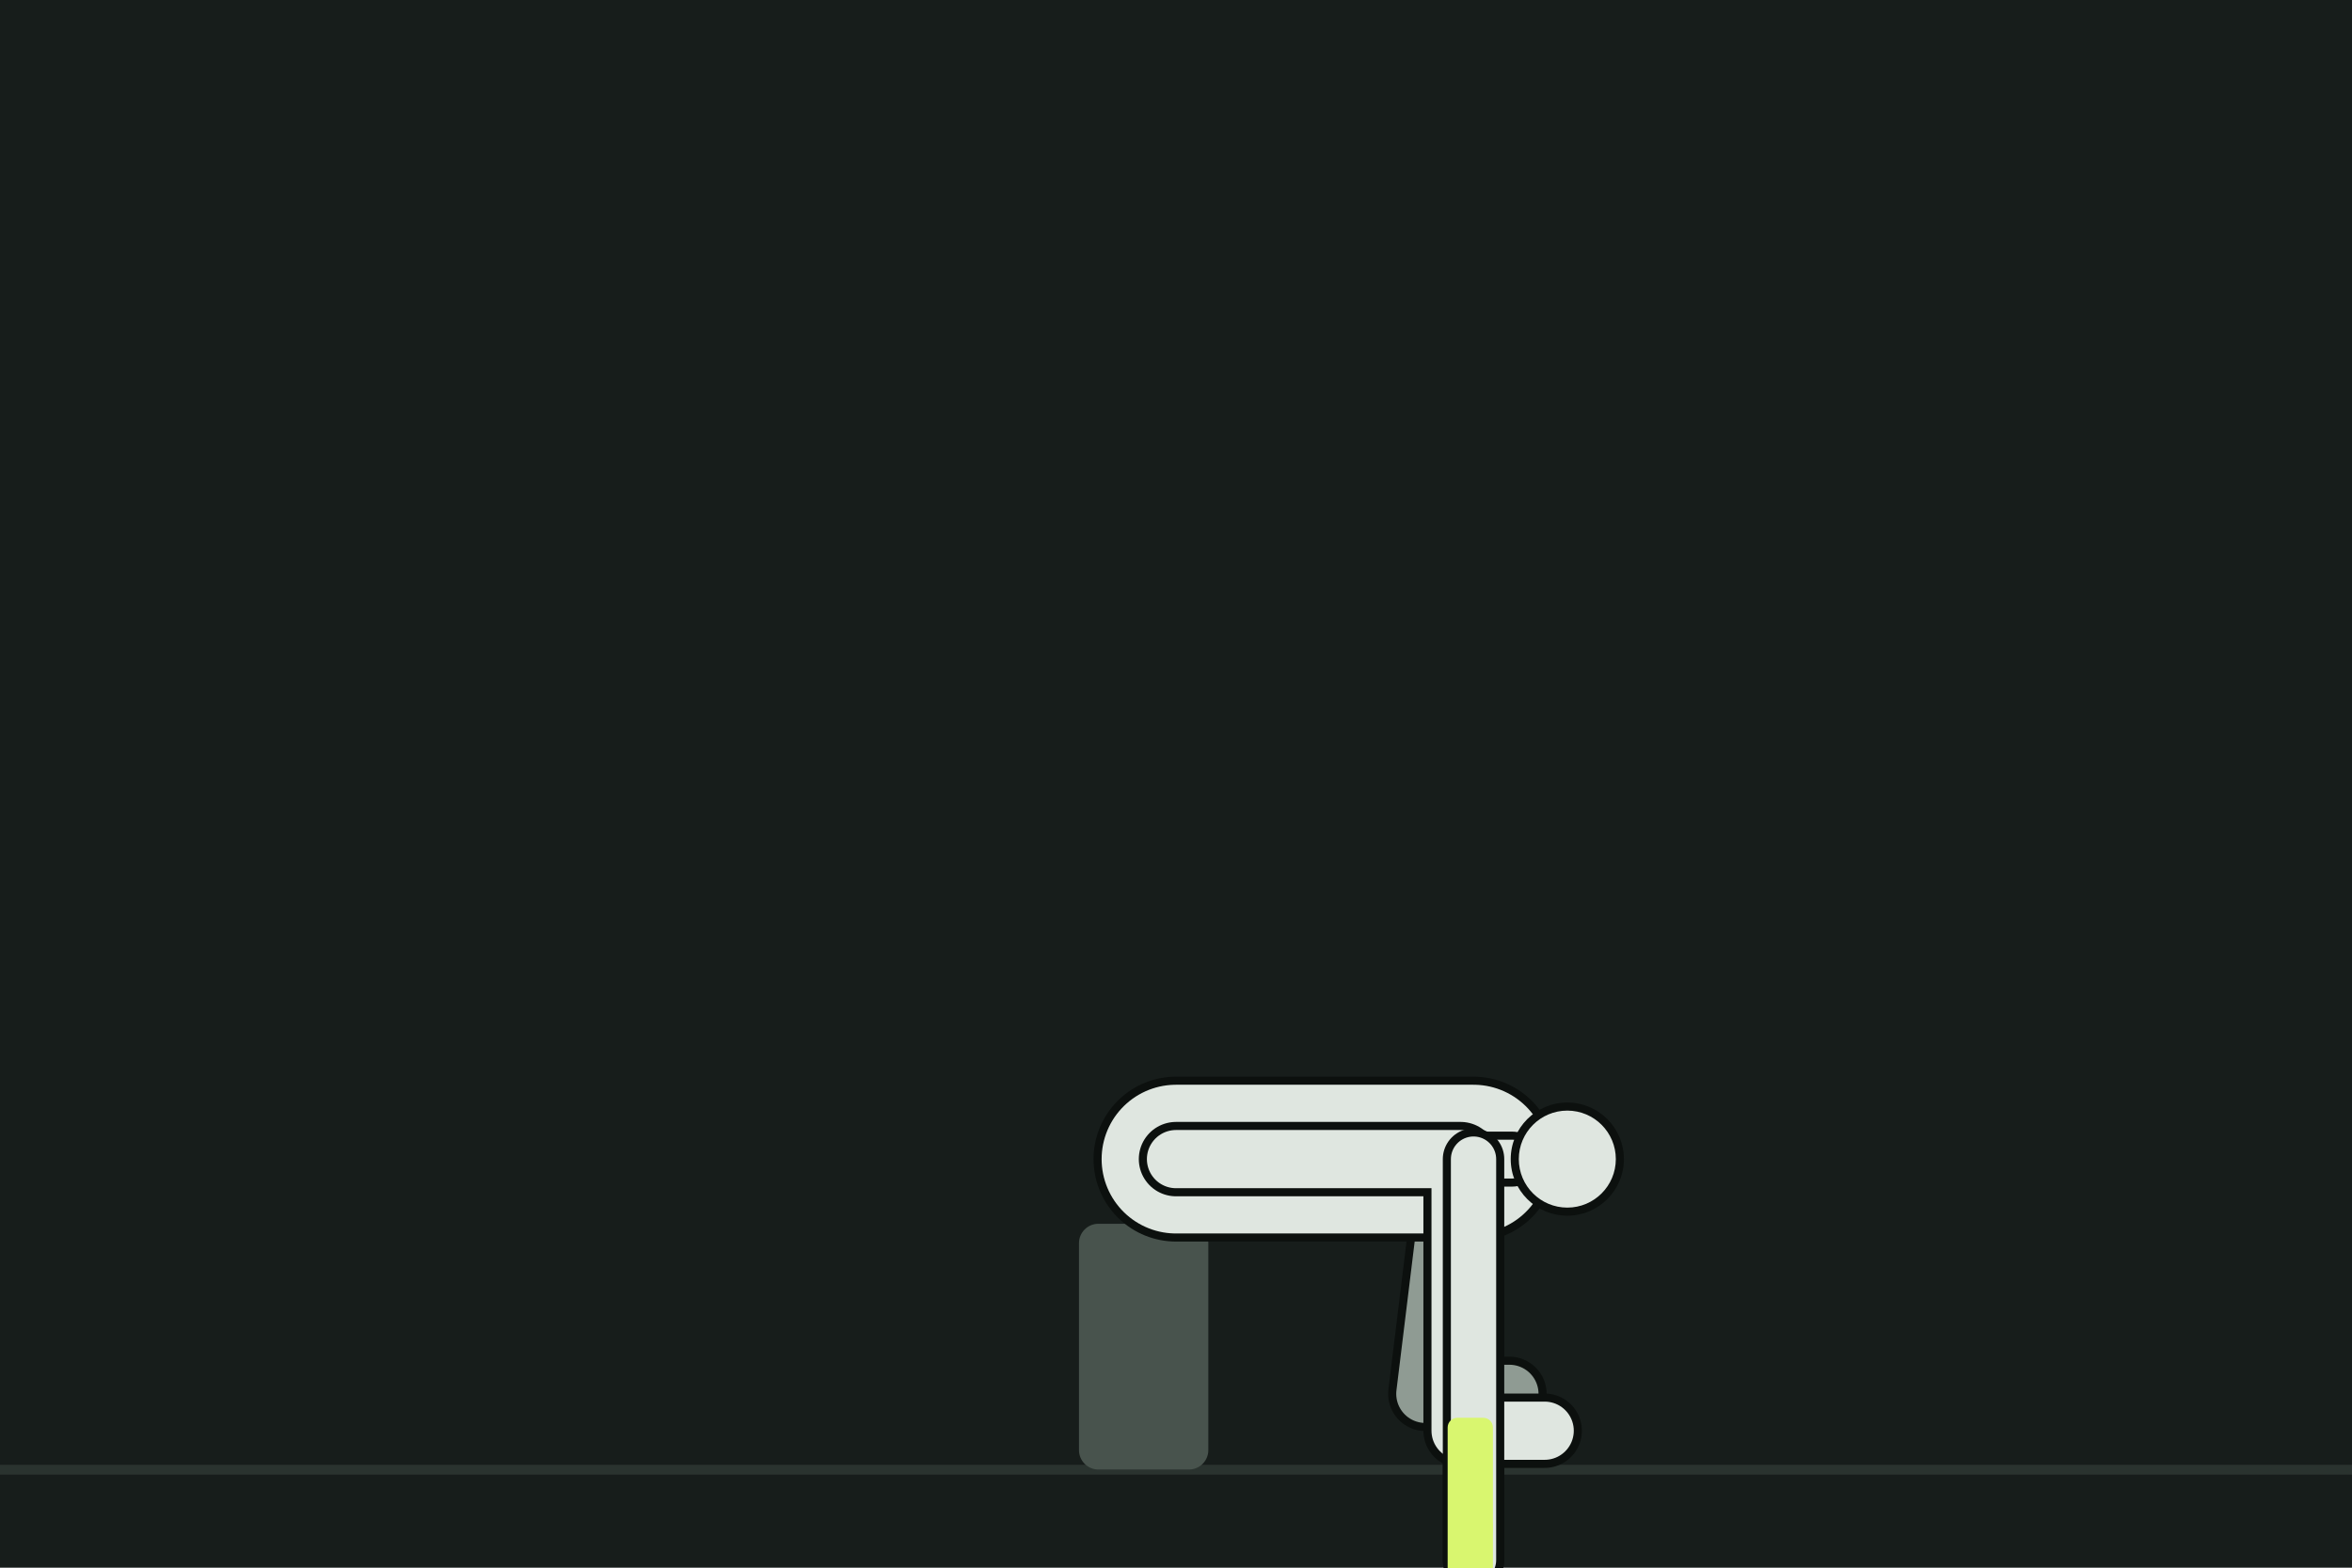
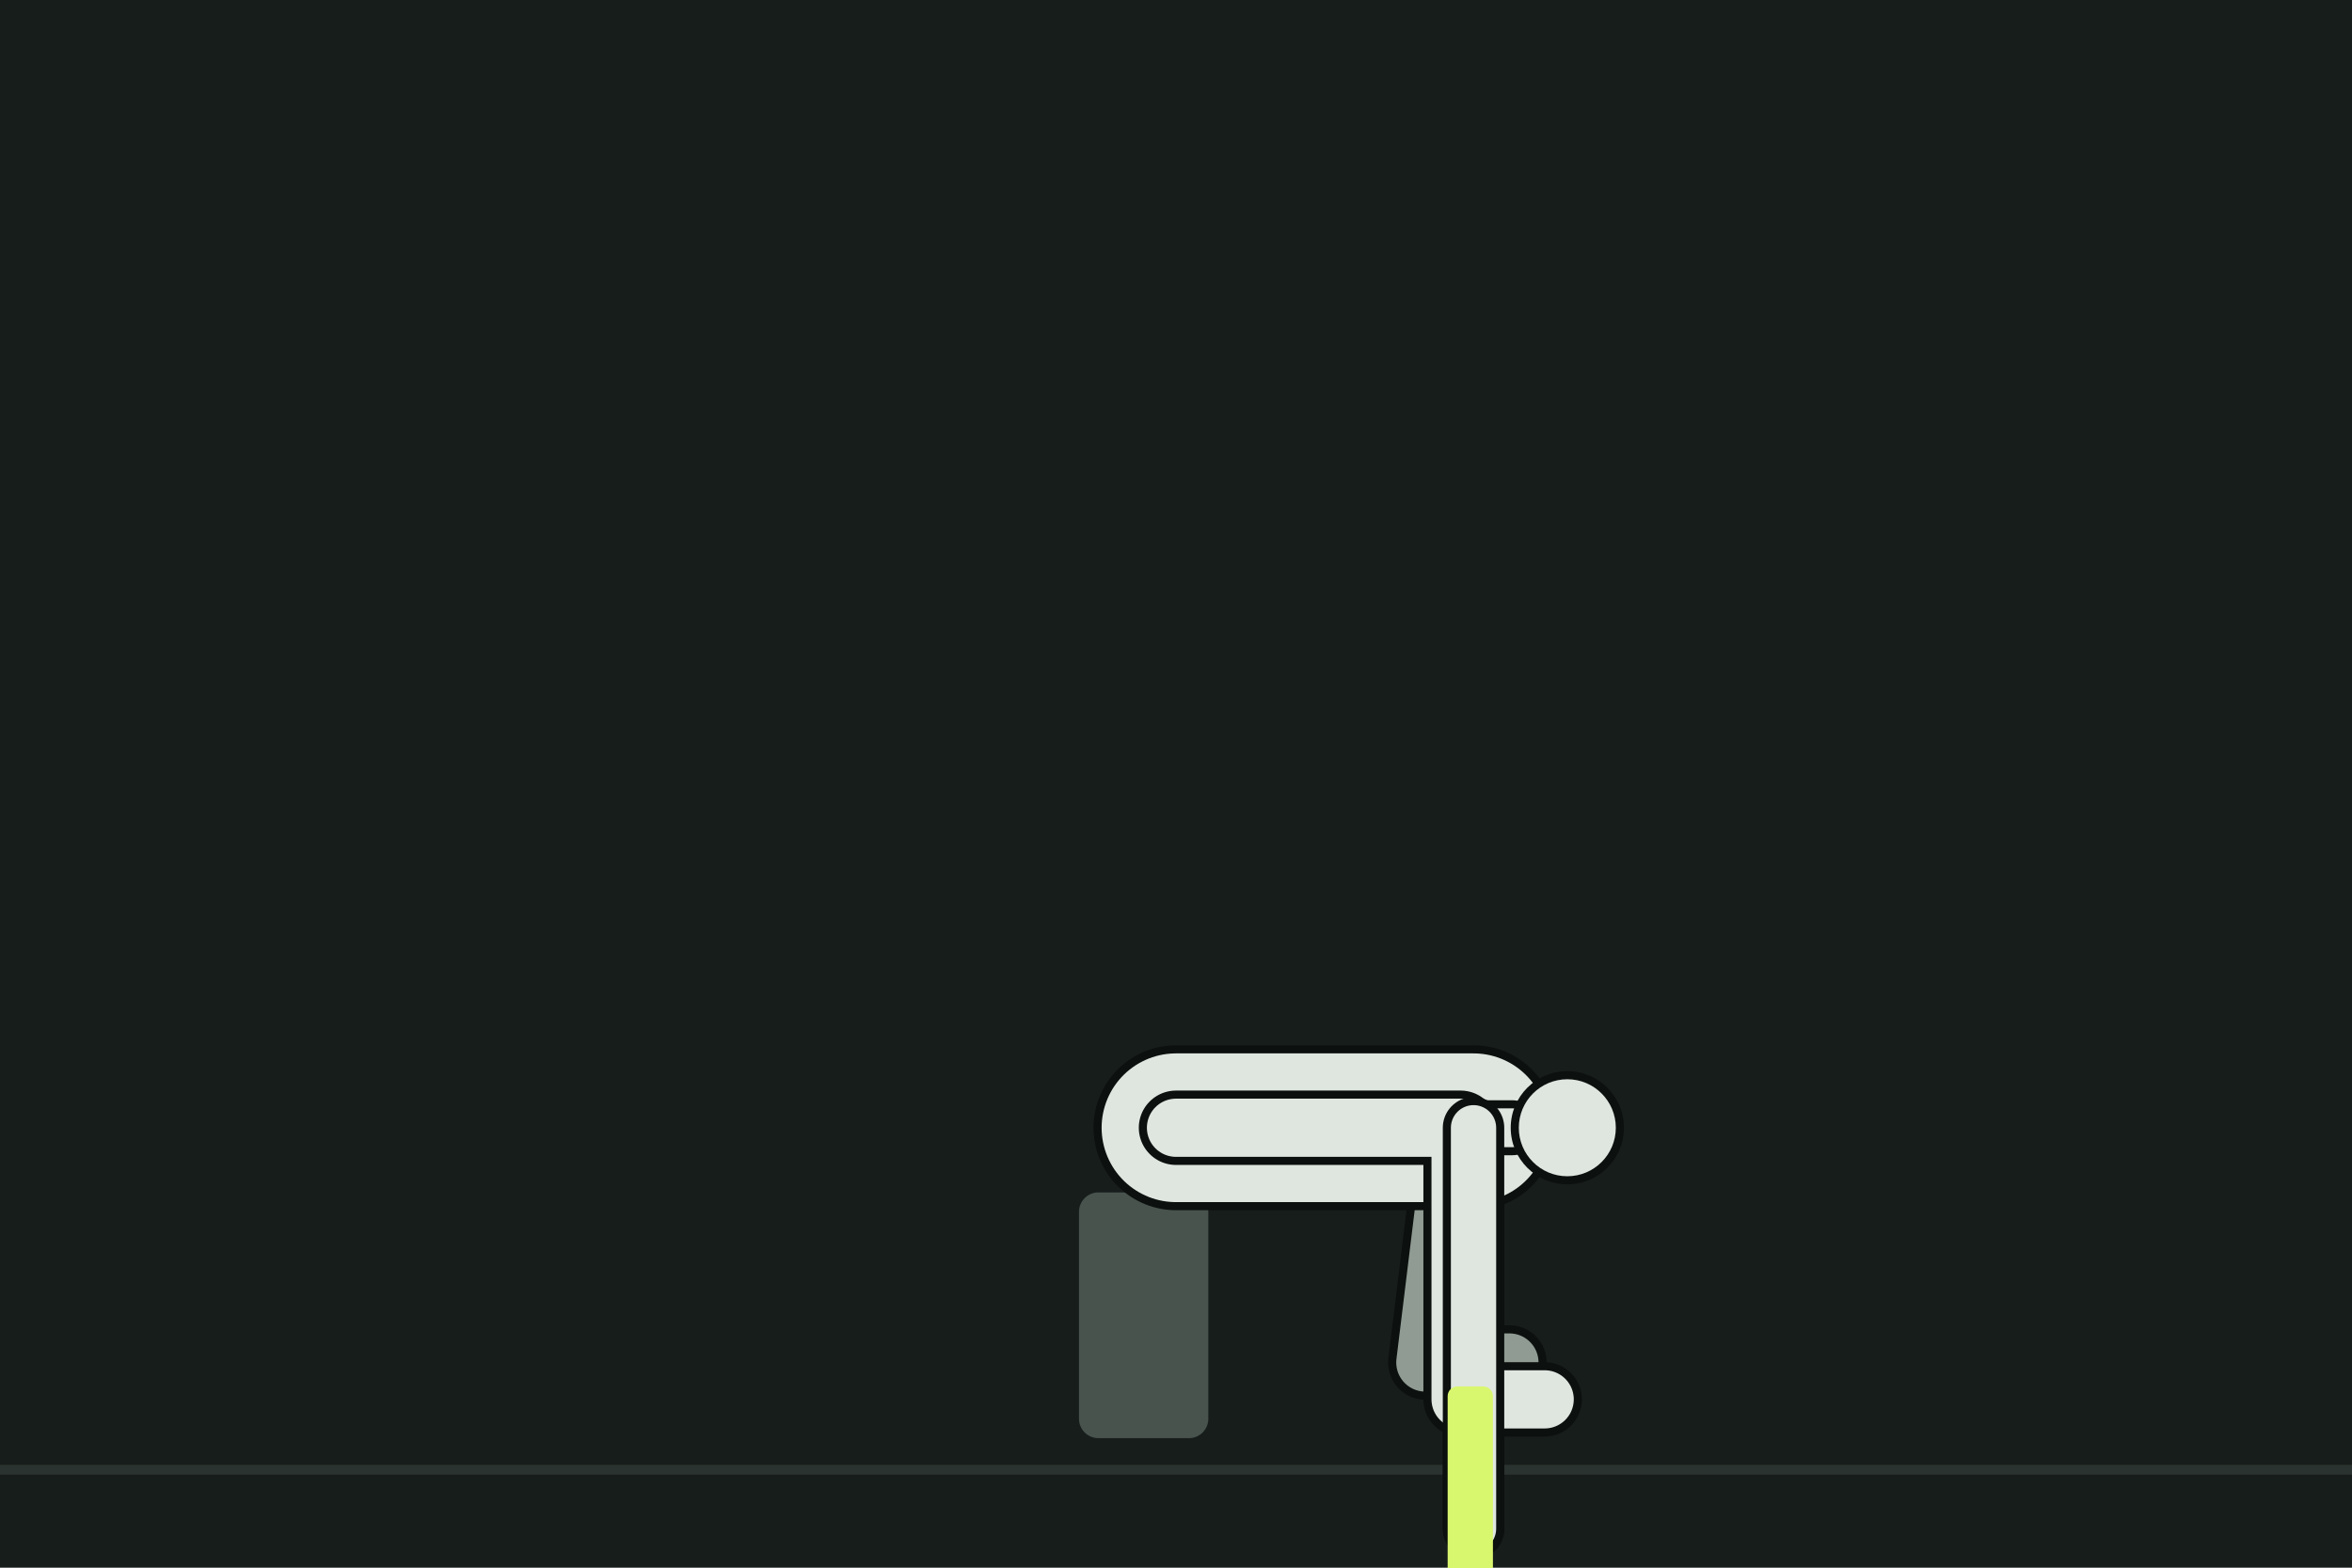
<svg xmlns="http://www.w3.org/2000/svg" viewBox="0 0 480 320" width="480" height="320" role="img" aria-label="barbell-hip-thrust (main)">
  <rect width="480" height="320" fill="#171d1b" />
  <line x1="0" y1="300" x2="480" y2="300" stroke="#2a332f" stroke-width="2" />
-   <g transform="translate(81.6 104.6) scale(0.66)">
+   <g transform="translate(81.6 98.2) scale(0.66)">
    <rect x="210" y="220" width="40" height="76" rx="6" fill="#48534d" />
    <polyline points="332,200 332,260 332,314 332,324" fill="none" stroke="#0c100e" stroke-width="19" stroke-linecap="round" stroke-linejoin="round" />
    <polyline points="332,200 332,260 332,314 332,324" fill="none" stroke="#8f9b93" stroke-width="14" stroke-linecap="round" stroke-linejoin="round" />
    <polyline points="240,200 327.3,189.3 317.1,272.6 343.1,272.6" fill="none" stroke="#0c100e" stroke-width="23" stroke-linecap="round" stroke-linejoin="round" />
    <polyline points="240,200 327.3,189.3 317.1,272.6 343.1,272.6" fill="none" stroke="#8f9b93" stroke-width="18" stroke-linecap="round" stroke-linejoin="round" />
    <polyline points="240,200 332,200" fill="none" stroke="#0c100e" stroke-width="51" stroke-linecap="round" stroke-linejoin="round" />
    <polyline points="240,200 332,200" fill="none" stroke="#dfe6e0" stroke-width="46" stroke-linecap="round" stroke-linejoin="round" />
    <polyline points="332,200 344,200" fill="none" stroke="#0c100e" stroke-width="17" stroke-linecap="round" stroke-linejoin="round" />
    <polyline points="332,200 344,200" fill="none" stroke="#dfe6e0" stroke-width="12" stroke-linecap="round" stroke-linejoin="round" />
    <circle cx="361" cy="200" r="17.5" fill="#0c100e" />
    <circle cx="361" cy="200" r="15" fill="#dfe6e0" />
    <polyline points="240,200 328,200 328,284 354,284" fill="none" stroke="#0c100e" stroke-width="23" stroke-linecap="round" stroke-linejoin="round" />
    <polyline points="240,200 328,200 328,284 354,284" fill="none" stroke="#dfe6e0" stroke-width="18" stroke-linecap="round" stroke-linejoin="round" />
    <polyline points="332,200 332,260 332,314 332,324" fill="none" stroke="#0c100e" stroke-width="19" stroke-linecap="round" stroke-linejoin="round" />
    <polyline points="332,200 332,260 332,314 332,324" fill="none" stroke="#dfe6e0" stroke-width="14" stroke-linecap="round" stroke-linejoin="round" />
    <rect x="324" y="280" width="14" height="68" rx="3" fill="#d9f66f" />
    <circle cx="332" cy="314" r="6" fill="#d9f66f" />
  </g>
</svg>
